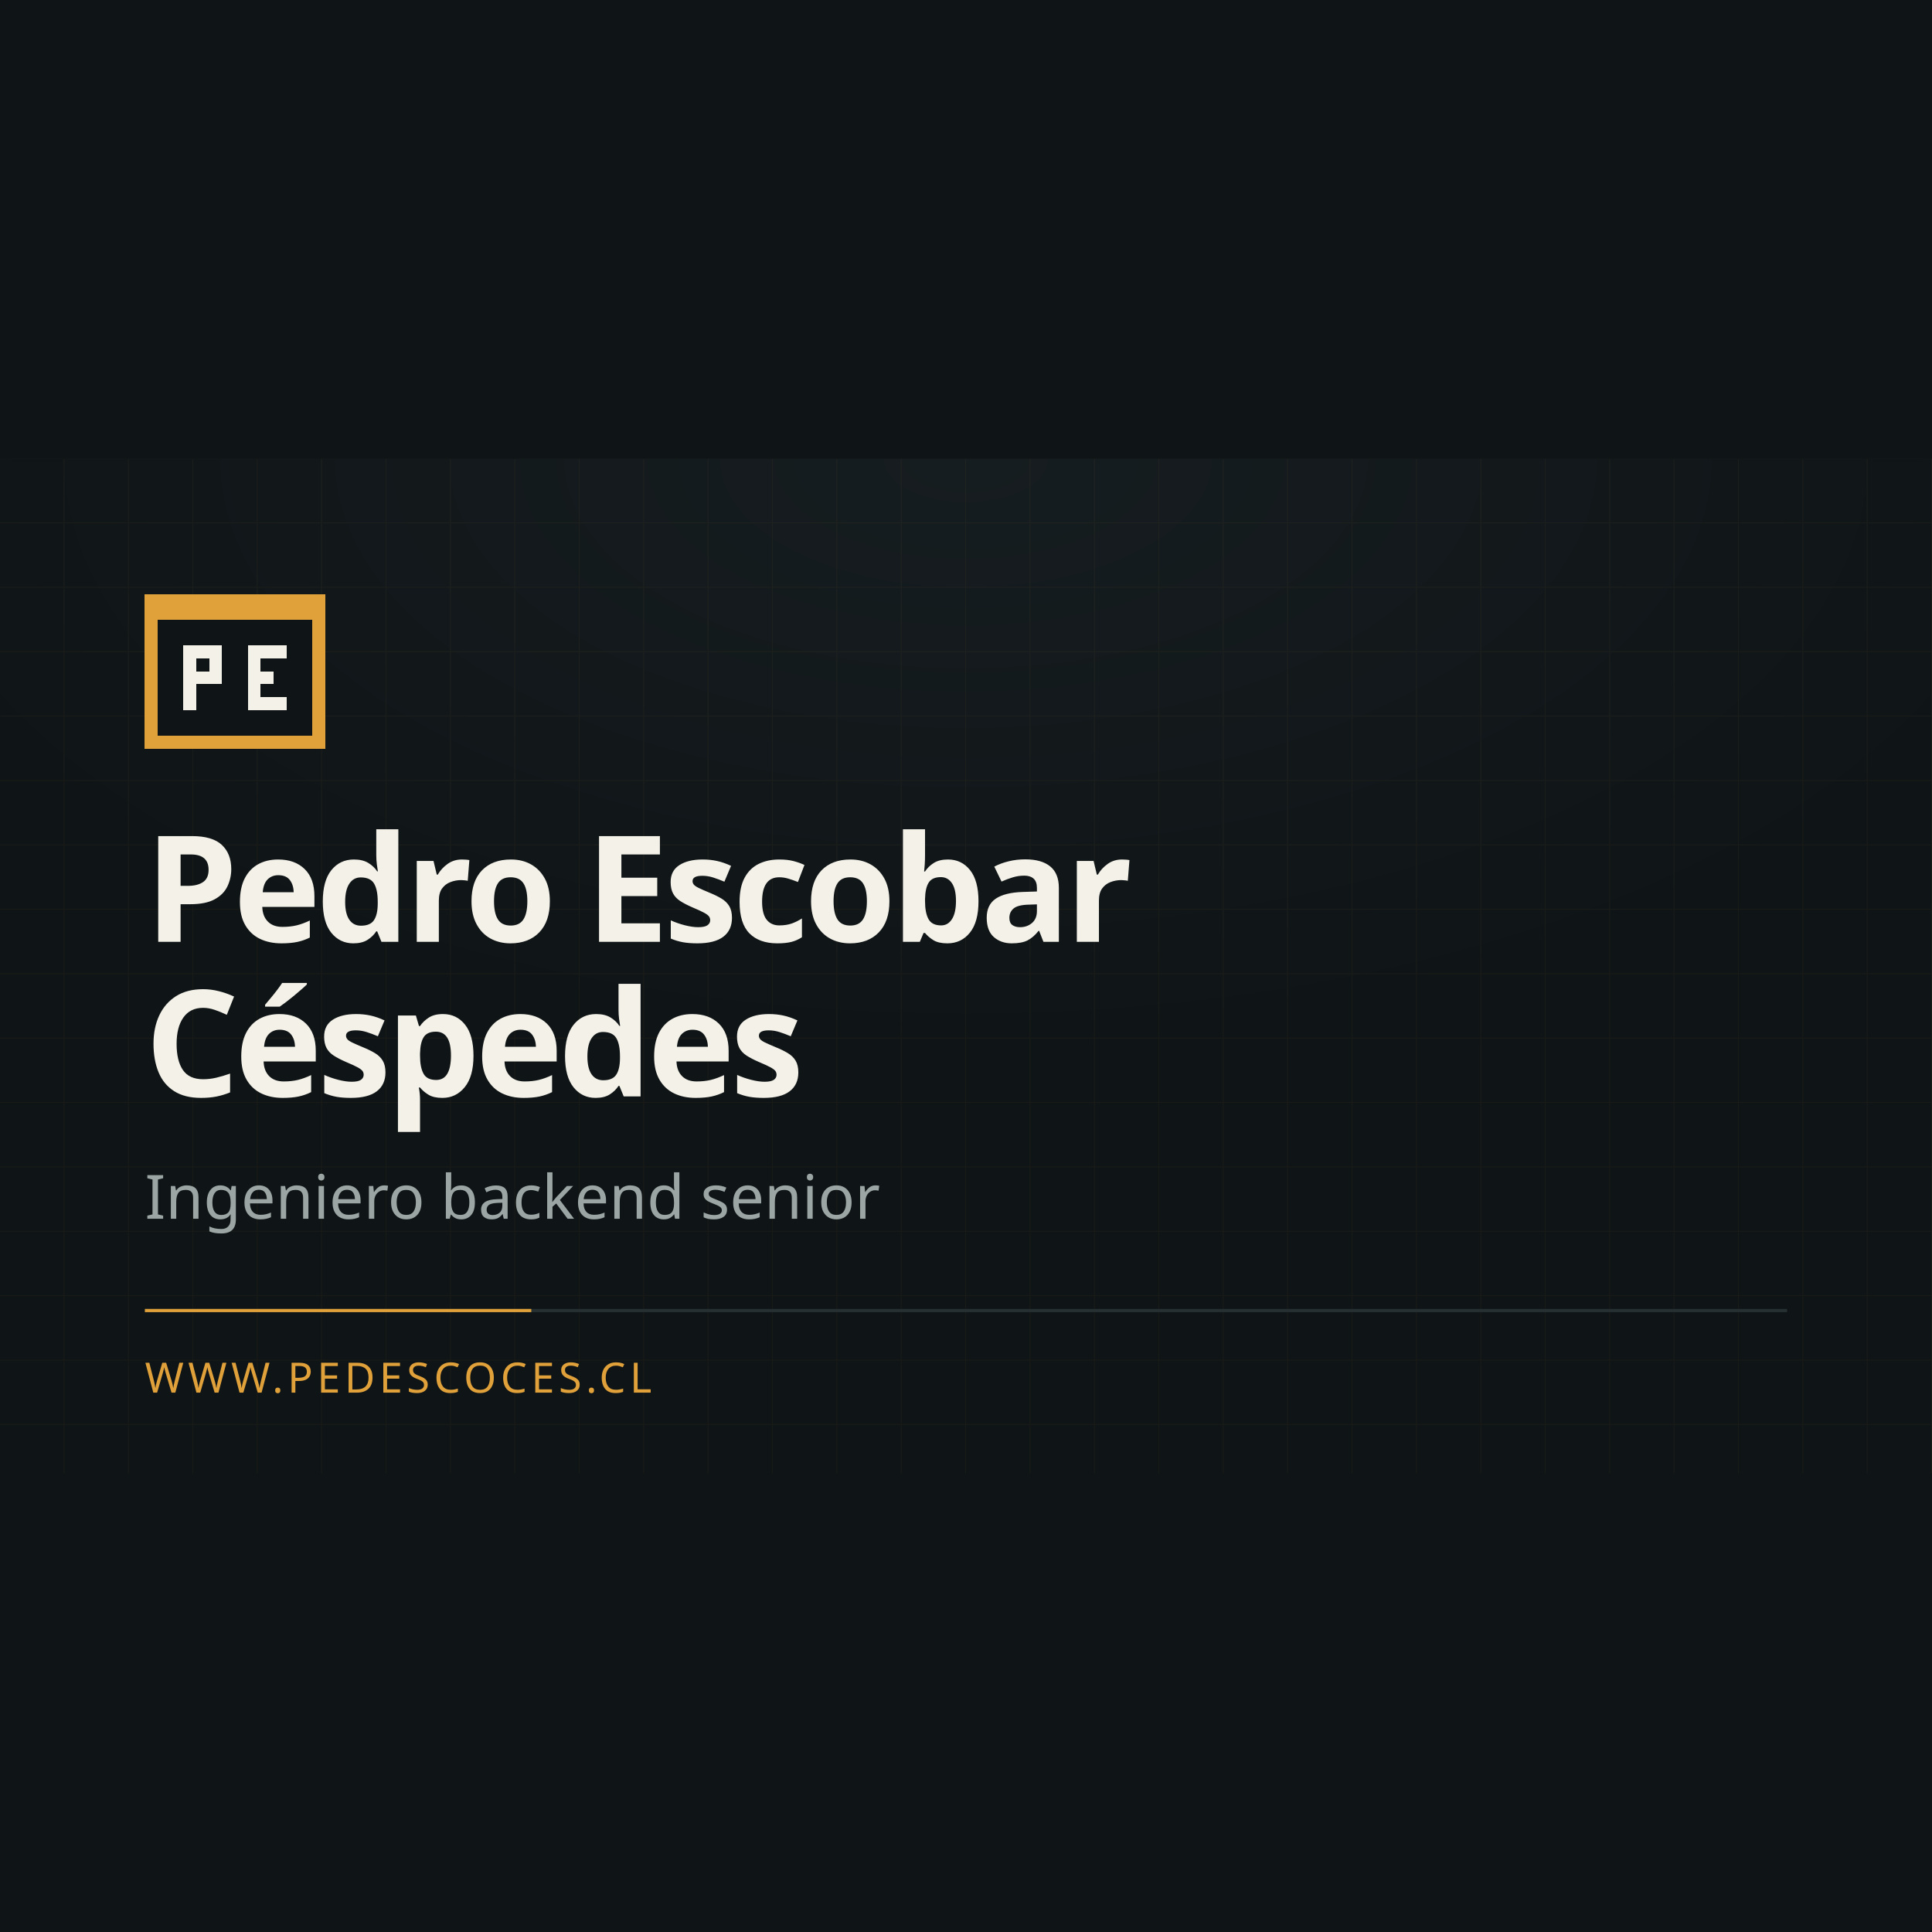
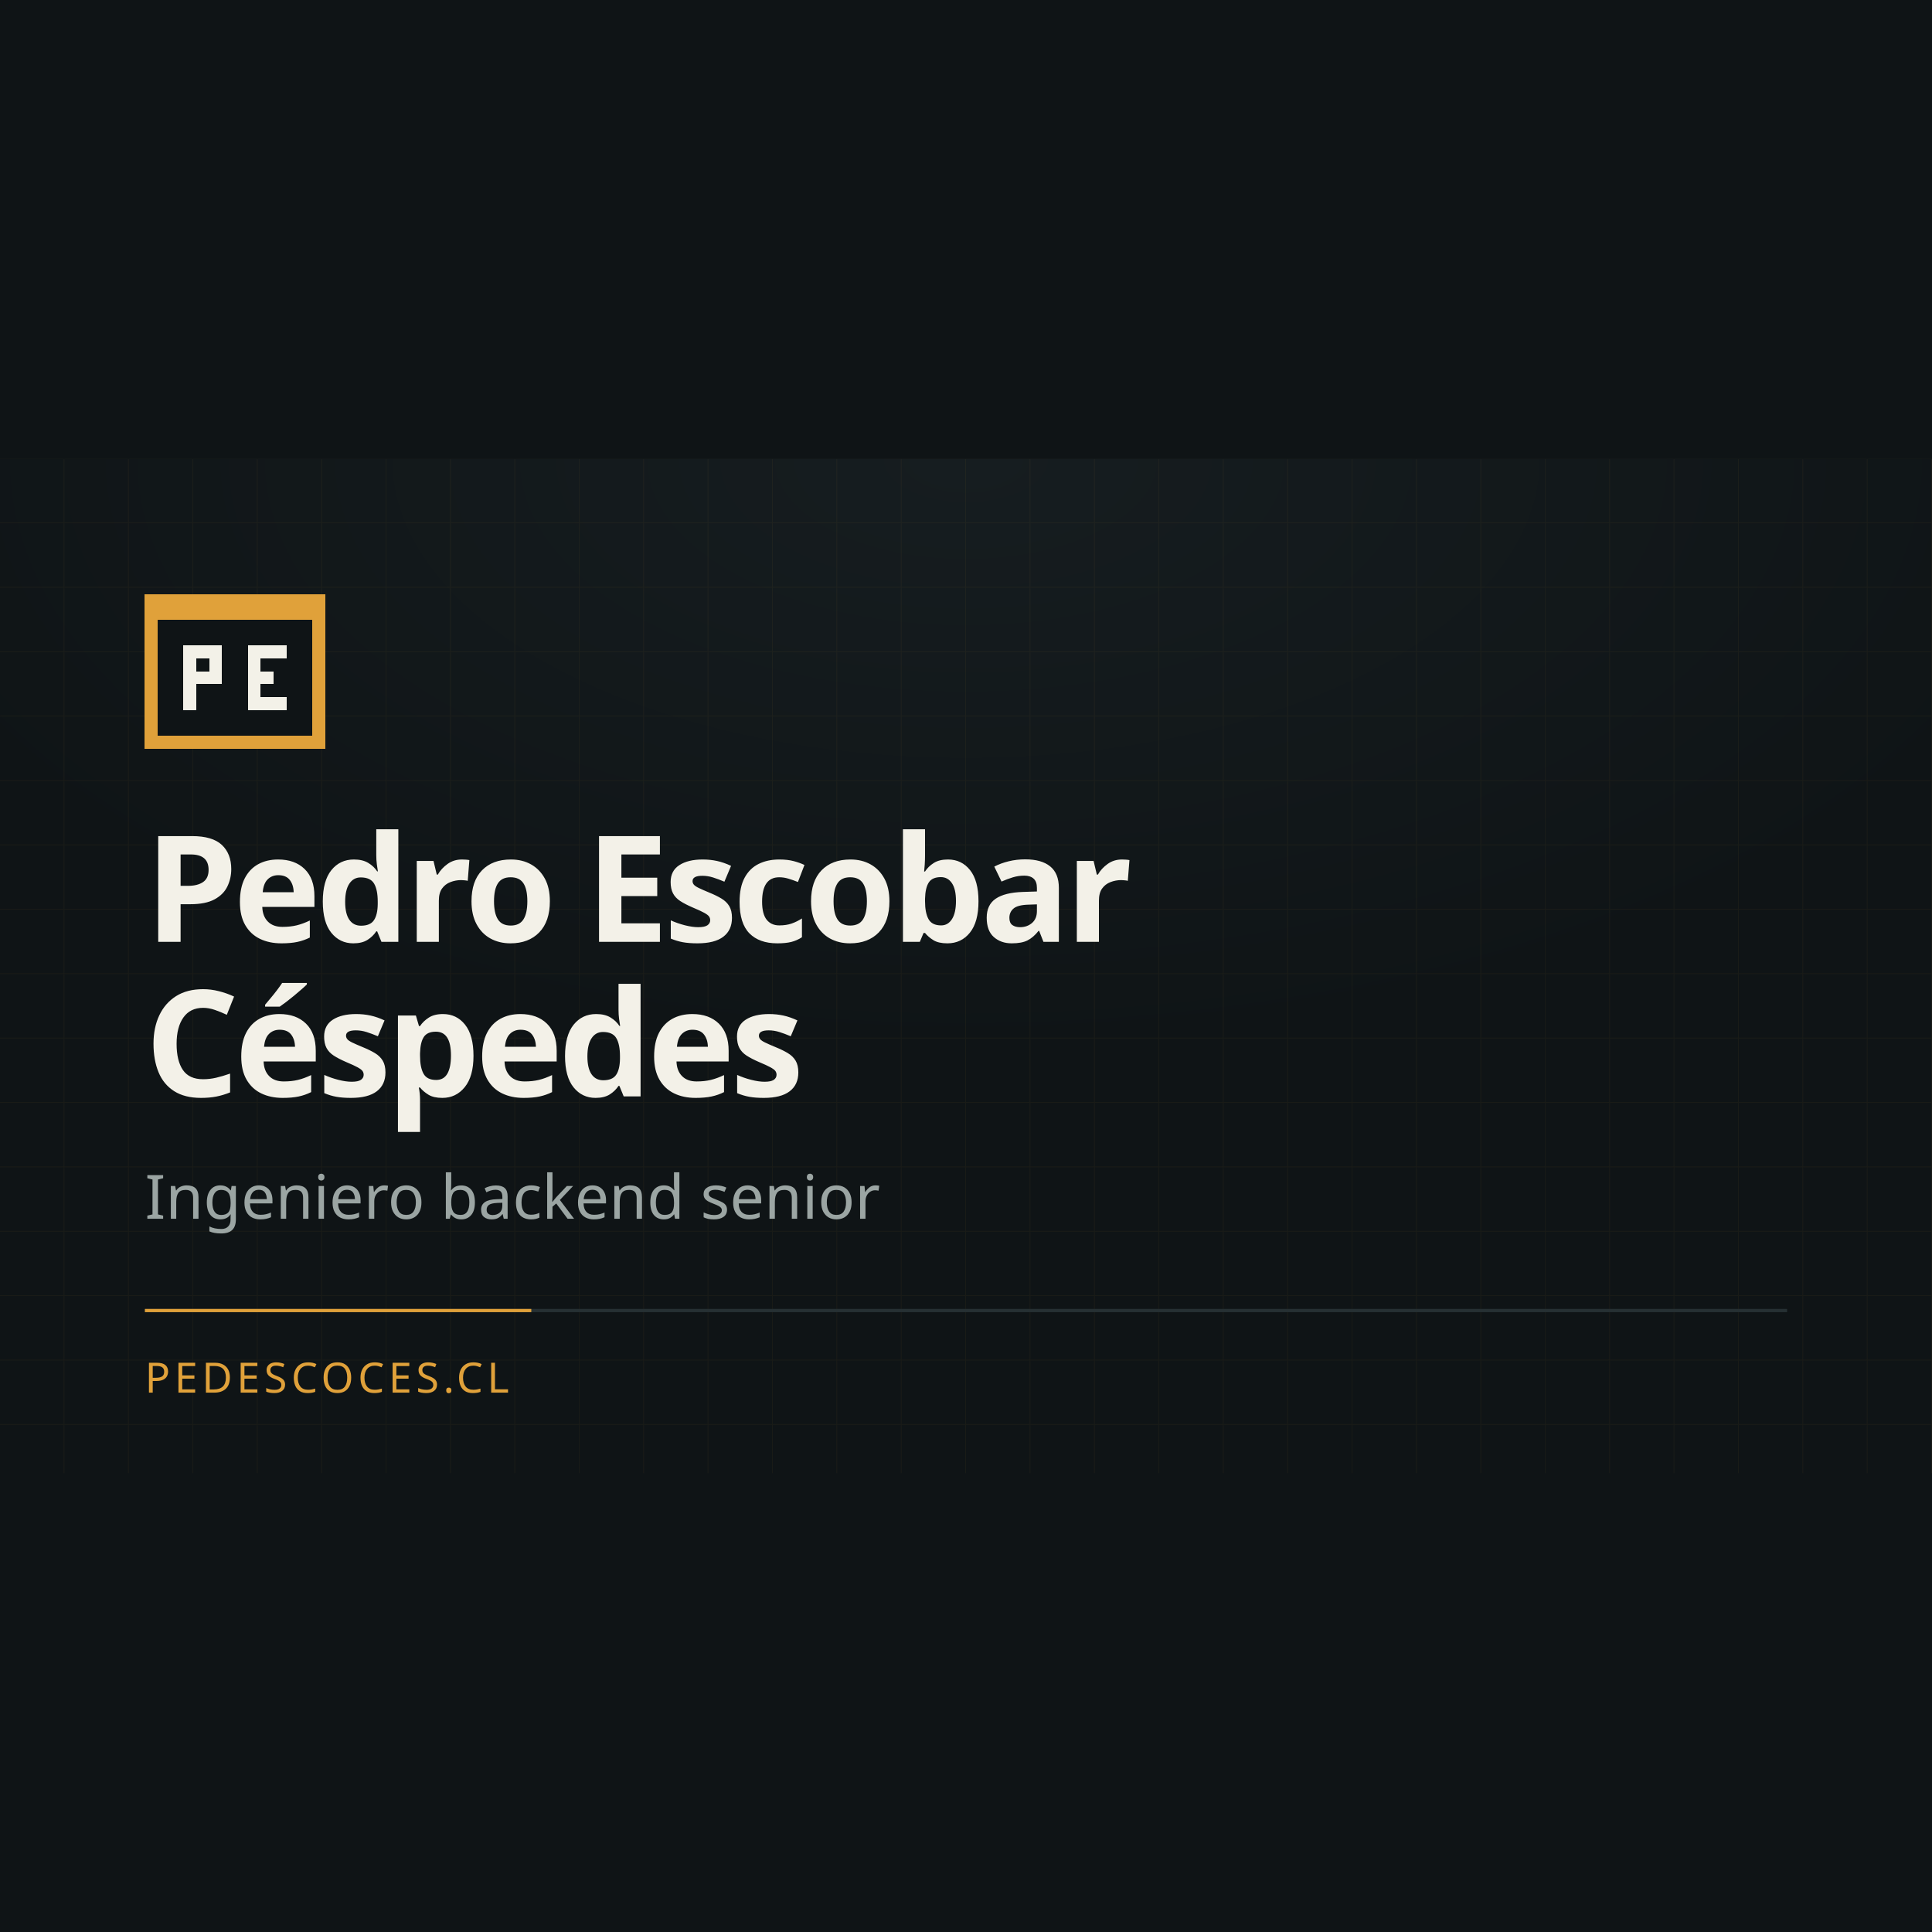
<svg xmlns="http://www.w3.org/2000/svg" viewBox="0 0 1200 1200">
  <defs>
    <radialGradient id="glow" cx="50%" cy="0%" r="95%">
      <stop offset="0%" stop-color="#161d20" />
      <stop offset="62%" stop-color="#0f1416" />
    </radialGradient>
    <pattern id="grid" width="40" height="40" patternUnits="userSpaceOnUse">
      <path d="M40 0V40M0 40H40" stroke="#e0a13a" stroke-opacity="0.05" stroke-width="1" fill="none" />
    </pattern>
  </defs>
  <rect width="1200" height="1200" fill="#0f1416" />
  <g transform="translate(0,285)">
    <rect y="0" width="1200" height="630" fill="url(#glow)" />
    <rect y="0" width="1200" height="630" fill="url(#grid)" />
    <g transform="translate(90,84) scale(4) translate(-2,-4)" shape-rendering="crispEdges">
      <rect x="2" y="4" width="28" height="24" fill="#e0a13a" />
      <rect x="4" y="6" width="24" height="20" fill="#0f1416" />
      <rect x="4" y="6" width="24" height="2" fill="#e0a13a" />
      <rect x="8" y="12" width="2" height="10" fill="#f3f1e8" />
      <rect x="8" y="12" width="6" height="2" fill="#f3f1e8" />
      <rect x="8" y="16" width="6" height="2" fill="#f3f1e8" />
      <rect x="12" y="12" width="2" height="6" fill="#f3f1e8" />
      <rect x="18" y="12" width="2" height="10" fill="#f3f1e8" />
      <rect x="18" y="12" width="6" height="2" fill="#f3f1e8" />
      <rect x="18" y="16" width="4" height="2" fill="#f3f1e8" />
      <rect x="18" y="20" width="6" height="2" fill="#f3f1e8" />
    </g>
    <text x="90" y="300" font-family="IBM Plex Sans" font-size="92" font-weight="600" letter-spacing="-2.9" fill="#f3f1e8">Pedro Escobar</text>
    <text x="90" y="396" font-family="IBM Plex Sans" font-size="92" font-weight="600" letter-spacing="-2.9" fill="#f3f1e8">Céspedes</text>
    <text x="90" y="472" font-family="IBM Plex Serif" font-size="38" font-weight="400" fill="#9ba5a3">Ingeniero backend senior</text>
    <rect x="90" y="528" width="1020" height="2" fill="#263033" />
    <rect x="90" y="528" width="240" height="2" fill="#e0a13a" />
-     <text x="90" y="580" font-family="IBM Plex Mono" font-size="26" font-weight="500" letter-spacing="2.6" fill="#e0a13a">WWW.PEDESCOCES.CL</text>
+     <text x="90" y="580" font-family="IBM Plex Mono" font-size="26" font-weight="500" letter-spacing="2.6" fill="#e0a13a">PEDESCOCES.CL</text>
  </g>
</svg>
